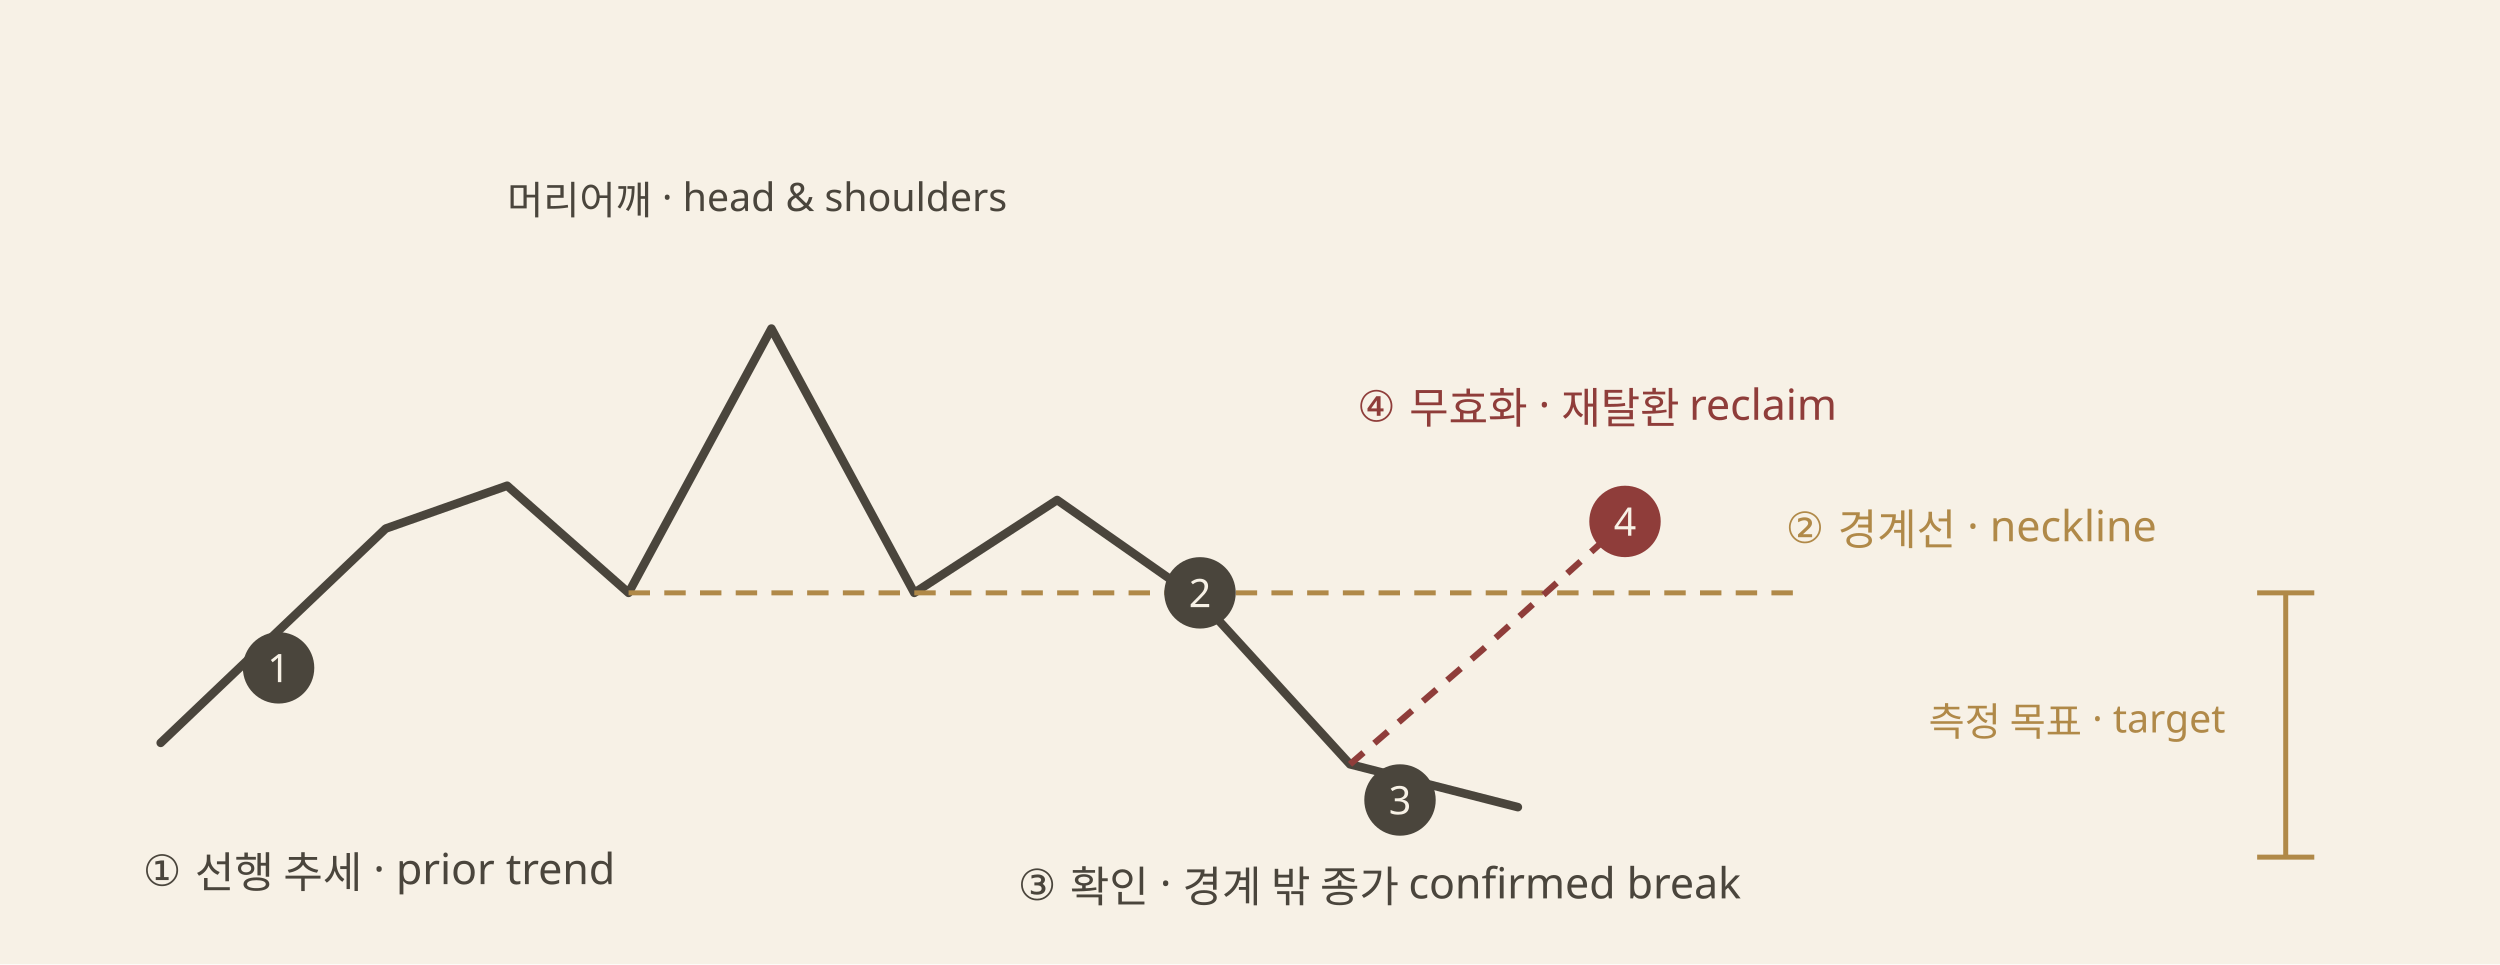
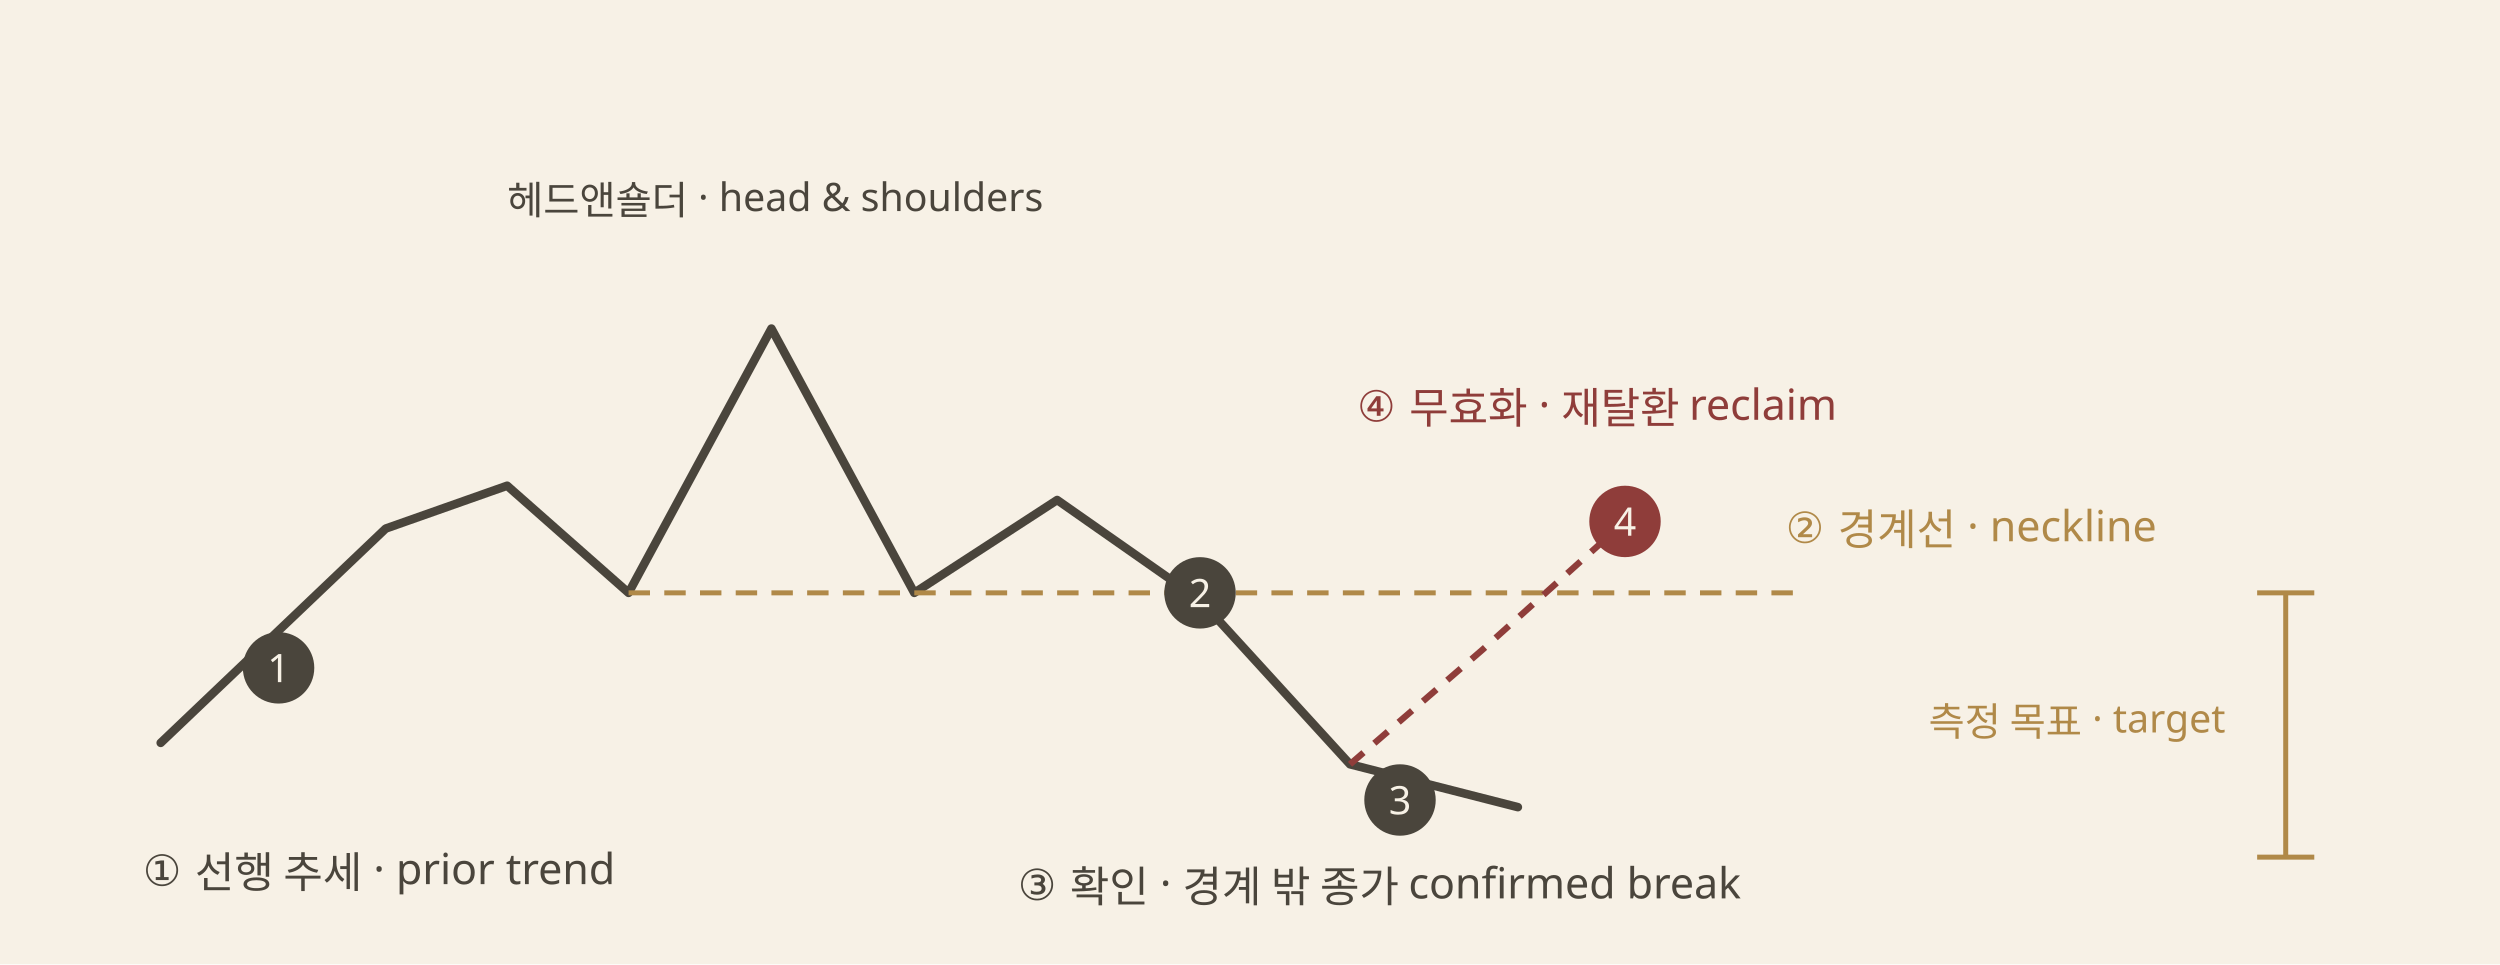
<svg xmlns="http://www.w3.org/2000/svg" viewBox="0 0 700 270" font-family="IBM Plex Sans KR, sans-serif">
  <rect width="700" height="270" fill="#f7f1e6" />
  <path d="M45 208 L108 148 L142 136 L176 166 L216 92 L256 166 L296 140 L336 168 L378 214 L425 226" fill="none" stroke="#4a453c" stroke-width="2.4" stroke-linejoin="round" stroke-linecap="round" />
  <line x1="176" y1="166" x2="505" y2="166" stroke="#b08948" stroke-width="1.4" stroke-dasharray="6 4" />
  <path d="M378 214 L415 182 L455 146" fill="none" stroke="#8f3d3a" stroke-width="1.8" stroke-dasharray="5 4" />
  <line x1="640" y1="166" x2="640" y2="240" stroke="#b08948" stroke-width="1.4" />
  <line x1="632" y1="166" x2="648" y2="166" stroke="#b08948" stroke-width="1.4" />
  <line x1="632" y1="240" x2="648" y2="240" stroke="#b08948" stroke-width="1.4" />
  <text x="540" y="206" fill="#b08948" font-size="11">측정 목표 · target</text>
  <circle cx="78" cy="187" r="10" fill="#4a453c" />
  <text x="78" y="191" fill="#f7f1e6" font-size="11" text-anchor="middle">1</text>
  <circle cx="336" cy="166" r="10" fill="#4a453c" />
  <text x="336" y="170" fill="#f7f1e6" font-size="11" text-anchor="middle">2</text>
  <circle cx="392" cy="224" r="10" fill="#4a453c" />
  <text x="392" y="228" fill="#f7f1e6" font-size="11" text-anchor="middle">3</text>
  <circle cx="455" cy="146" r="10" fill="#8f3d3a" />
  <text x="455" y="150" fill="#f7f1e6" font-size="11" text-anchor="middle">4</text>
  <text x="40" y="248" fill="#4a453c" font-size="12">① 선행 추세 · prior trend</text>
  <text x="500" y="152" fill="#b08948" font-size="12">② 경계선 · neckline</text>
  <text x="285" y="252" fill="#4a453c" font-size="12">③ 확인 · 경계 밖 종가 confirmed break</text>
  <text x="380" y="118" fill="#8f3d3a" font-size="12">④ 무효화 · 재탈환 reclaim</text>
-   <text x="142" y="60" fill="#4a453c" font-size="11">머리어깨 · head &amp; shoulders</text>
+   <text x="142" y="60" fill="#4a453c" font-size="11">헤드앤숄더 · head &amp; shoulders</text>
</svg>
